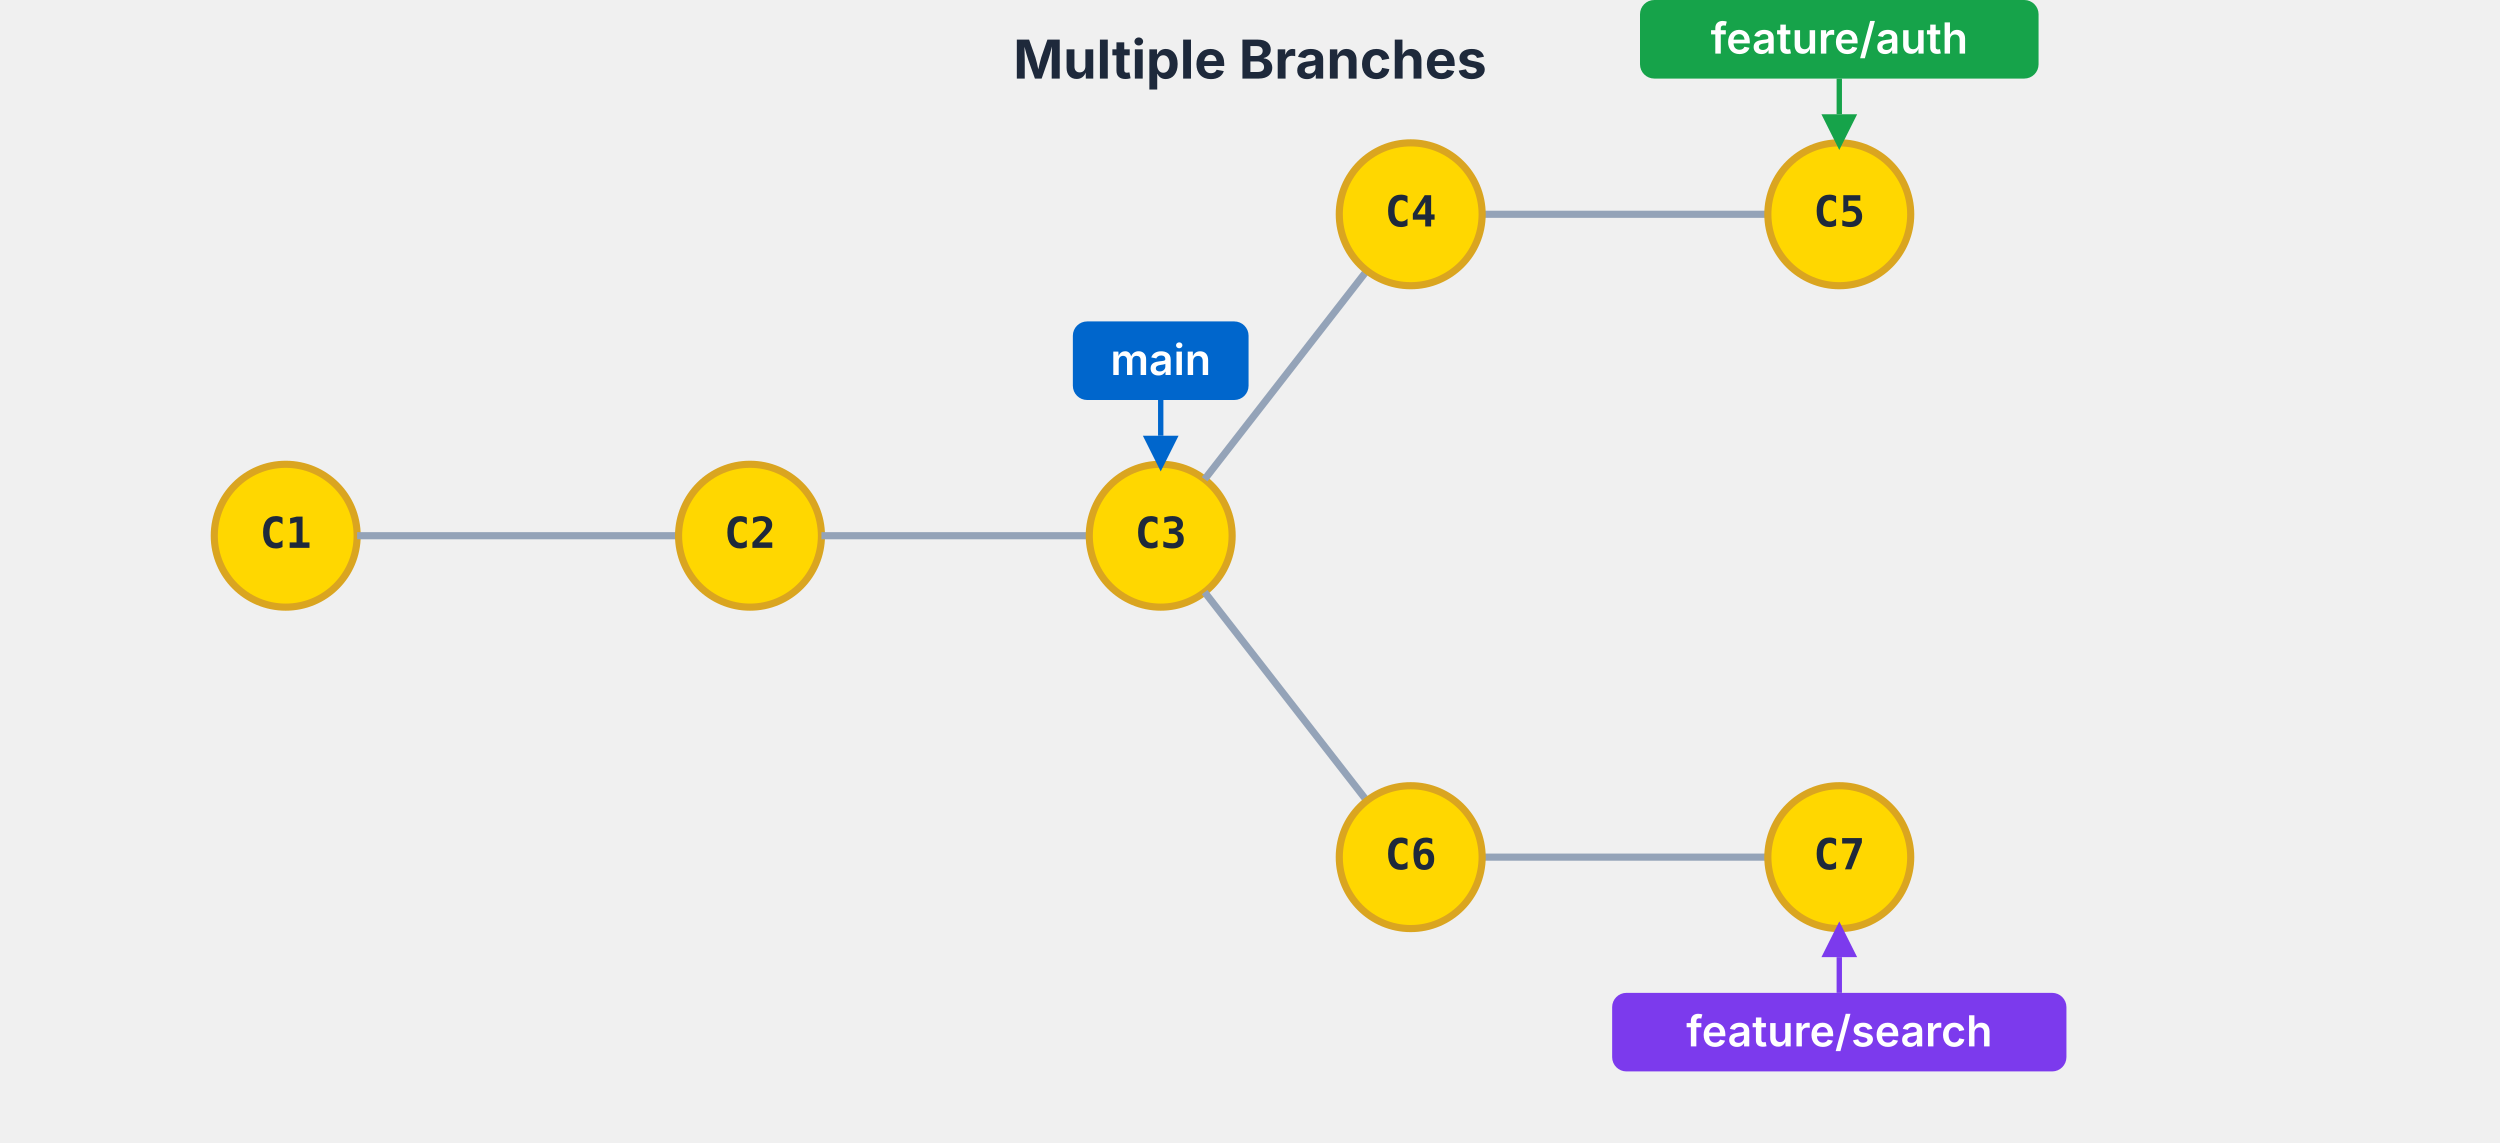
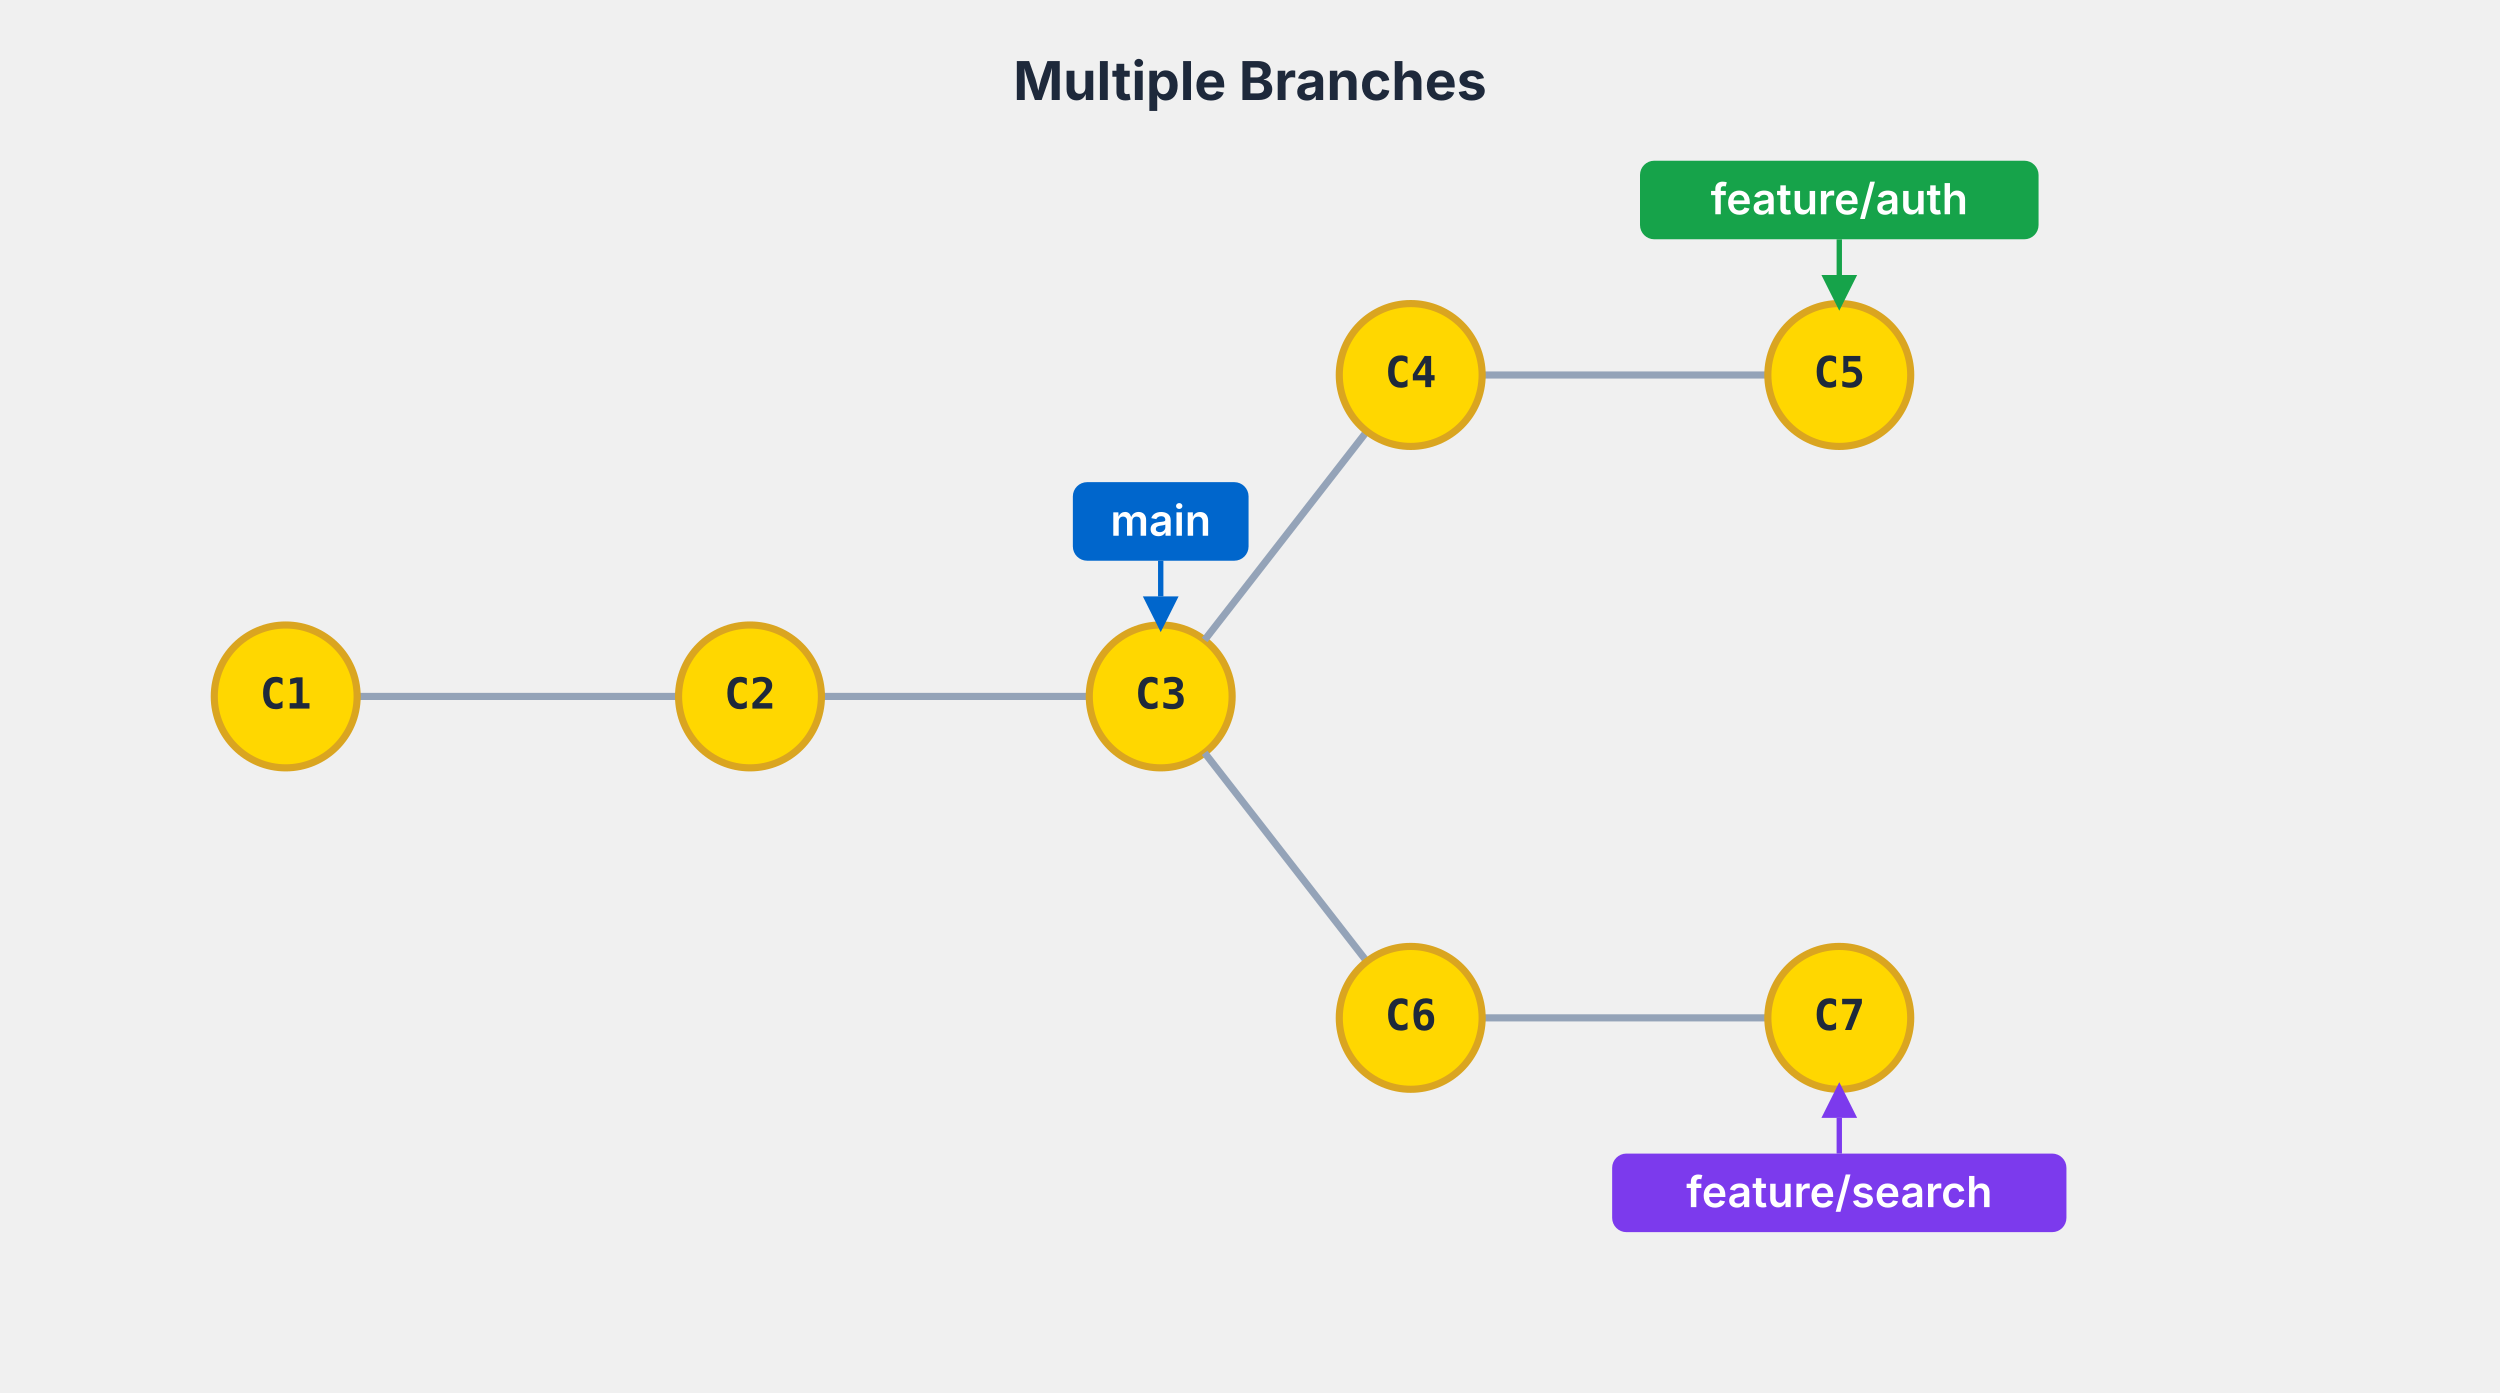
- <svg xmlns="http://www.w3.org/2000/svg" viewBox="0 0 700 320">
-   <text x="350" y="22" font-family="-apple-system, BlinkMacSystemFont, 'Segoe UI', sans-serif" font-size="15" font-weight="bold" text-anchor="middle" fill="#1e293b">Multiple Branches</text>
-   <circle cx="80" cy="150" r="20" fill="#FFD700" stroke="#DAA520" stroke-width="2" opacity="1" />
-   <text x="80" y="150" font-family="monospace" font-size="12" font-weight="bold" text-anchor="middle" dominant-baseline="middle" fill="#1e293b" opacity="1">C1</text>
-   <line x1="100" y1="150" x2="190" y2="150" stroke="#94a3b8" stroke-width="2" fill="none" />
-   <circle cx="210" cy="150" r="20" fill="#FFD700" stroke="#DAA520" stroke-width="2" opacity="1" />
-   <text x="210" y="150" font-family="monospace" font-size="12" font-weight="bold" text-anchor="middle" dominant-baseline="middle" fill="#1e293b" opacity="1">C2</text>
-   <line x1="230" y1="150" x2="305" y2="150" stroke="#94a3b8" stroke-width="2" fill="none" />
-   <circle cx="325" cy="150" r="20" fill="#FFD700" stroke="#DAA520" stroke-width="2" opacity="1" />
-   <text x="325" y="150" font-family="monospace" font-size="12" font-weight="bold" text-anchor="middle" dominant-baseline="middle" fill="#1e293b" opacity="1">C3</text>
-   <rect x="300.4" y="90.0" width="49.2" height="22" rx="4" fill="#0066CC" />
-   <text x="325" y="105.0" font-family="-apple-system, BlinkMacSystemFont, 'Segoe UI', sans-serif" font-size="12" font-weight="600" text-anchor="middle" fill="white">main</text>
-   <line x1="325" y1="112" x2="325" y2="122.0" stroke="#0066CC" stroke-width="1.5" />
-   <polygon points="320,122.0 330,122.0 325,132.0" fill="#0066CC" />
-   <line x1="337.3" y1="134.2" x2="382.7" y2="75.8" stroke="#94a3b8" stroke-width="2" fill="none" />
-   <line x1="415" y1="60" x2="495" y2="60" stroke="#94a3b8" stroke-width="2" fill="none" />
-   <circle cx="395" cy="60" r="20" fill="#FFD700" stroke="#DAA520" stroke-width="2" opacity="1" />
-   <text x="395" y="60" font-family="monospace" font-size="12" font-weight="bold" text-anchor="middle" dominant-baseline="middle" fill="#1e293b" opacity="1">C4</text>
-   <circle cx="515" cy="60" r="20" fill="#FFD700" stroke="#DAA520" stroke-width="2" opacity="1" />
-   <text x="515" y="60" font-family="monospace" font-size="12" font-weight="bold" text-anchor="middle" dominant-baseline="middle" fill="#1e293b" opacity="1">C5</text>
-   <rect x="459.2" y="0.0" width="111.6" height="22" rx="4" fill="#16A34A" />
-   <text x="515" y="15.0" font-family="-apple-system, BlinkMacSystemFont, 'Segoe UI', sans-serif" font-size="12" font-weight="600" text-anchor="middle" fill="white">feature/auth</text>
-   <line x1="515" y1="22" x2="515" y2="32.0" stroke="#16A34A" stroke-width="1.5" />
-   <polygon points="510,32.0 520,32.0 515,42.0" fill="#16A34A" />
-   <line x1="337.3" y1="165.8" x2="382.7" y2="224.2" stroke="#94a3b8" stroke-width="2" fill="none" />
-   <line x1="415" y1="240" x2="495" y2="240" stroke="#94a3b8" stroke-width="2" fill="none" />
-   <circle cx="395" cy="240" r="20" fill="#FFD700" stroke="#DAA520" stroke-width="2" opacity="1" />
-   <text x="395" y="240" font-family="monospace" font-size="12" font-weight="bold" text-anchor="middle" dominant-baseline="middle" fill="#1e293b" opacity="1">C6</text>
-   <circle cx="515" cy="240" r="20" fill="#FFD700" stroke="#DAA520" stroke-width="2" opacity="1" />
-   <text x="515" y="240" font-family="monospace" font-size="12" font-weight="bold" text-anchor="middle" dominant-baseline="middle" fill="#1e293b" opacity="1">C7</text>
-   <rect x="451.4" y="278" width="127.2" height="22" rx="4" fill="#7C3AED" />
-   <text x="515" y="293" font-family="-apple-system, BlinkMacSystemFont, 'Segoe UI', sans-serif" font-size="12" font-weight="600" text-anchor="middle" fill="white">feature/search</text>
-   <line x1="515" y1="268" x2="515" y2="278" stroke="#7C3AED" stroke-width="1.5" />
-   <polygon points="510,268 520,268 515,258" fill="#7C3AED" />
+ <svg xmlns="http://www.w3.org/2000/svg" viewBox="0 0 700 390">
+   <text x="350" y="28" font-family="-apple-system, BlinkMacSystemFont, 'Segoe UI', sans-serif" font-size="15" font-weight="bold" text-anchor="middle" fill="#1e293b">Multiple Branches</text>
+   <line x1="100" y1="195" x2="190" y2="195" stroke="#94a3b8" stroke-width="2" fill="none" />
+   <line x1="230" y1="195" x2="305" y2="195" stroke="#94a3b8" stroke-width="2" fill="none" />
+   <circle cx="80" cy="195" r="20" fill="#FFD700" stroke="#DAA520" stroke-width="2" />
+   <text x="80" y="195" font-family="monospace" font-size="12" font-weight="bold" text-anchor="middle" dominant-baseline="middle" fill="#1e293b">C1</text>
+   <circle cx="210" cy="195" r="20" fill="#FFD700" stroke="#DAA520" stroke-width="2" />
+   <text x="210" y="195" font-family="monospace" font-size="12" font-weight="bold" text-anchor="middle" dominant-baseline="middle" fill="#1e293b">C2</text>
+   <circle cx="325" cy="195" r="20" fill="#FFD700" stroke="#DAA520" stroke-width="2" />
+   <text x="325" y="195" font-family="monospace" font-size="12" font-weight="bold" text-anchor="middle" dominant-baseline="middle" fill="#1e293b">C3</text>
+   <rect x="300.4" y="135.0" width="49.2" height="22" rx="4" fill="#0066CC" />
+   <text x="325" y="150.0" font-family="-apple-system, BlinkMacSystemFont, 'Segoe UI', sans-serif" font-size="12" font-weight="600" text-anchor="middle" fill="white">main</text>
+   <line x1="325" y1="157" x2="325" y2="167.0" stroke="#0066CC" stroke-width="1.5" />
+   <polygon points="320,167.0 330,167.0 325,177.0" fill="#0066CC" />
+   <line x1="337.3" y1="179.2" x2="382.7" y2="120.8" stroke="#94a3b8" stroke-width="2" fill="none" />
+   <line x1="415" y1="105" x2="495" y2="105" stroke="#94a3b8" stroke-width="2" fill="none" />
+   <circle cx="395" cy="105" r="20" fill="#FFD700" stroke="#DAA520" stroke-width="2" />
+   <text x="395" y="105" font-family="monospace" font-size="12" font-weight="bold" text-anchor="middle" dominant-baseline="middle" fill="#1e293b">C4</text>
+   <circle cx="515" cy="105" r="20" fill="#FFD700" stroke="#DAA520" stroke-width="2" />
+   <text x="515" y="105" font-family="monospace" font-size="12" font-weight="bold" text-anchor="middle" dominant-baseline="middle" fill="#1e293b">C5</text>
+   <rect x="459.2" y="45.0" width="111.6" height="22" rx="4" fill="#16A34A" />
+   <text x="515" y="60.0" font-family="-apple-system, BlinkMacSystemFont, 'Segoe UI', sans-serif" font-size="12" font-weight="600" text-anchor="middle" fill="white">feature/auth</text>
+   <line x1="515" y1="67" x2="515" y2="77.0" stroke="#16A34A" stroke-width="1.5" />
+   <polygon points="510,77.0 520,77.0 515,87.0" fill="#16A34A" />
+   <line x1="337.3" y1="210.8" x2="382.7" y2="269.2" stroke="#94a3b8" stroke-width="2" fill="none" />
+   <line x1="415" y1="285" x2="495" y2="285" stroke="#94a3b8" stroke-width="2" fill="none" />
+   <circle cx="395" cy="285" r="20" fill="#FFD700" stroke="#DAA520" stroke-width="2" />
+   <text x="395" y="285" font-family="monospace" font-size="12" font-weight="bold" text-anchor="middle" dominant-baseline="middle" fill="#1e293b">C6</text>
+   <circle cx="515" cy="285" r="20" fill="#FFD700" stroke="#DAA520" stroke-width="2" />
+   <text x="515" y="285" font-family="monospace" font-size="12" font-weight="bold" text-anchor="middle" dominant-baseline="middle" fill="#1e293b">C7</text>
+   <rect x="451.4" y="323" width="127.2" height="22" rx="4" fill="#7C3AED" />
+   <text x="515" y="338" font-family="-apple-system, BlinkMacSystemFont, 'Segoe UI', sans-serif" font-size="12" font-weight="600" text-anchor="middle" fill="white">feature/search</text>
+   <line x1="515" y1="313" x2="515" y2="323" stroke="#7C3AED" stroke-width="1.5" />
+   <polygon points="510,313 520,313 515,303" fill="#7C3AED" />
</svg>
